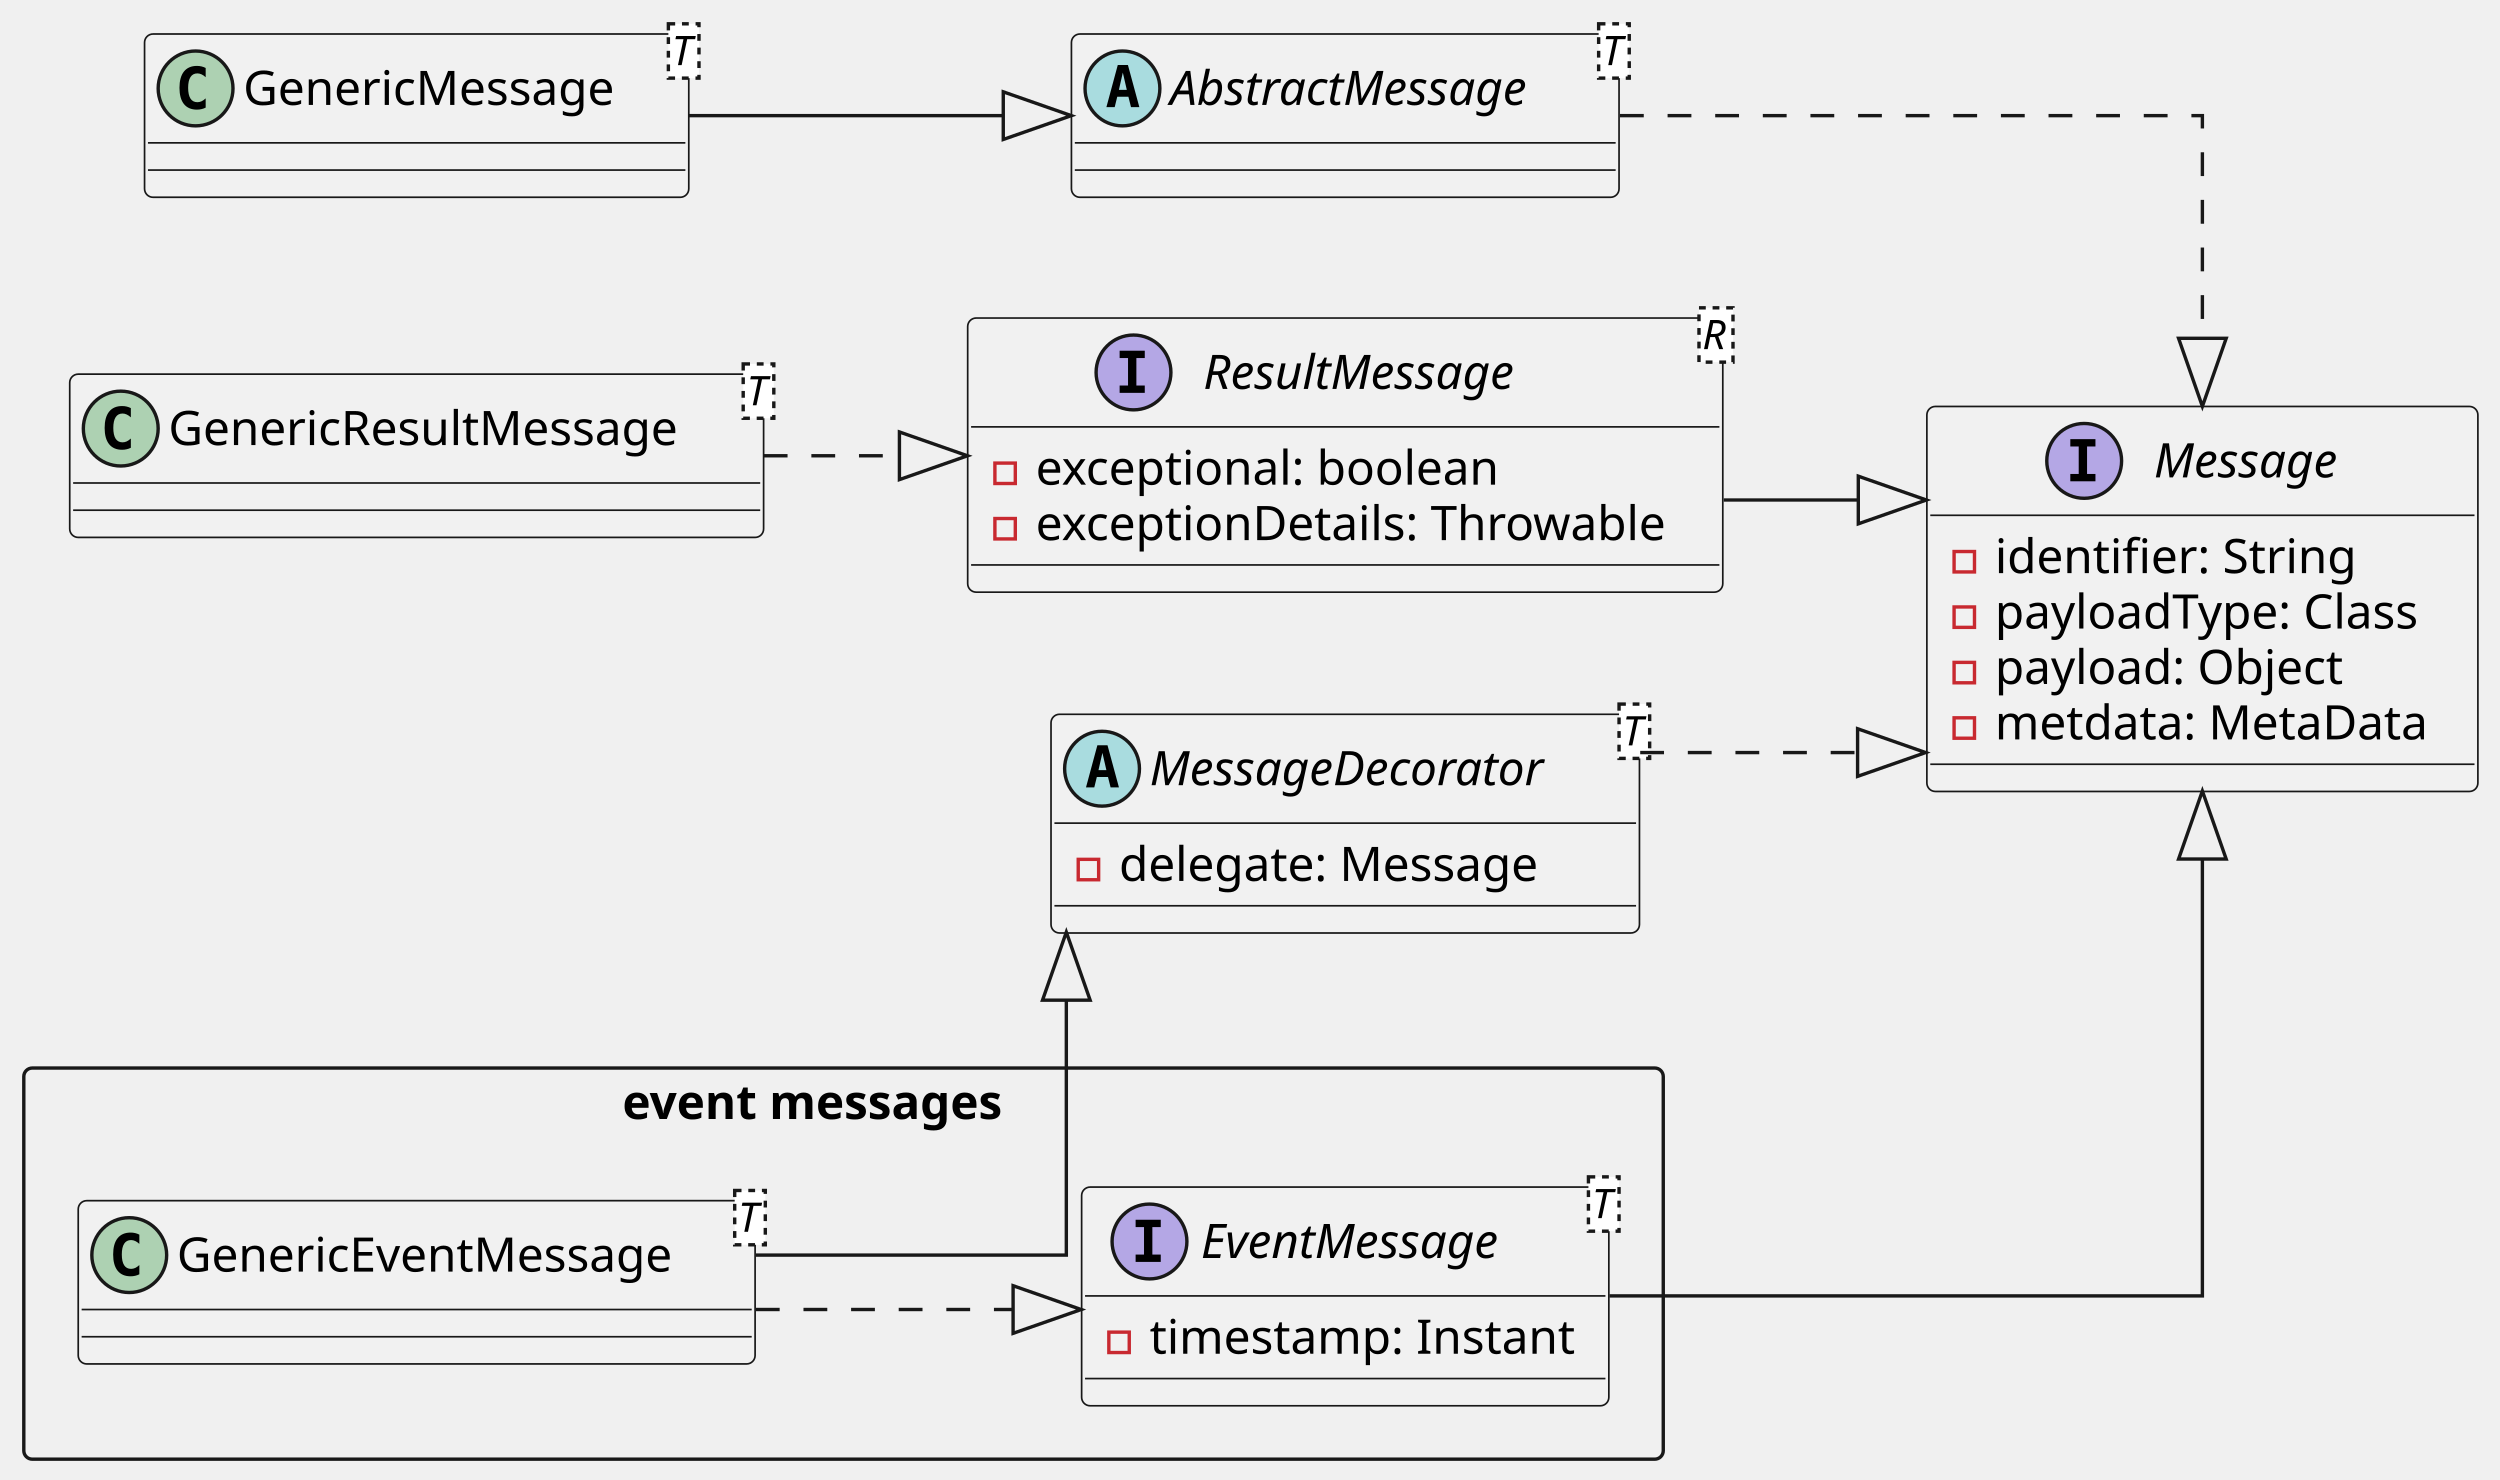
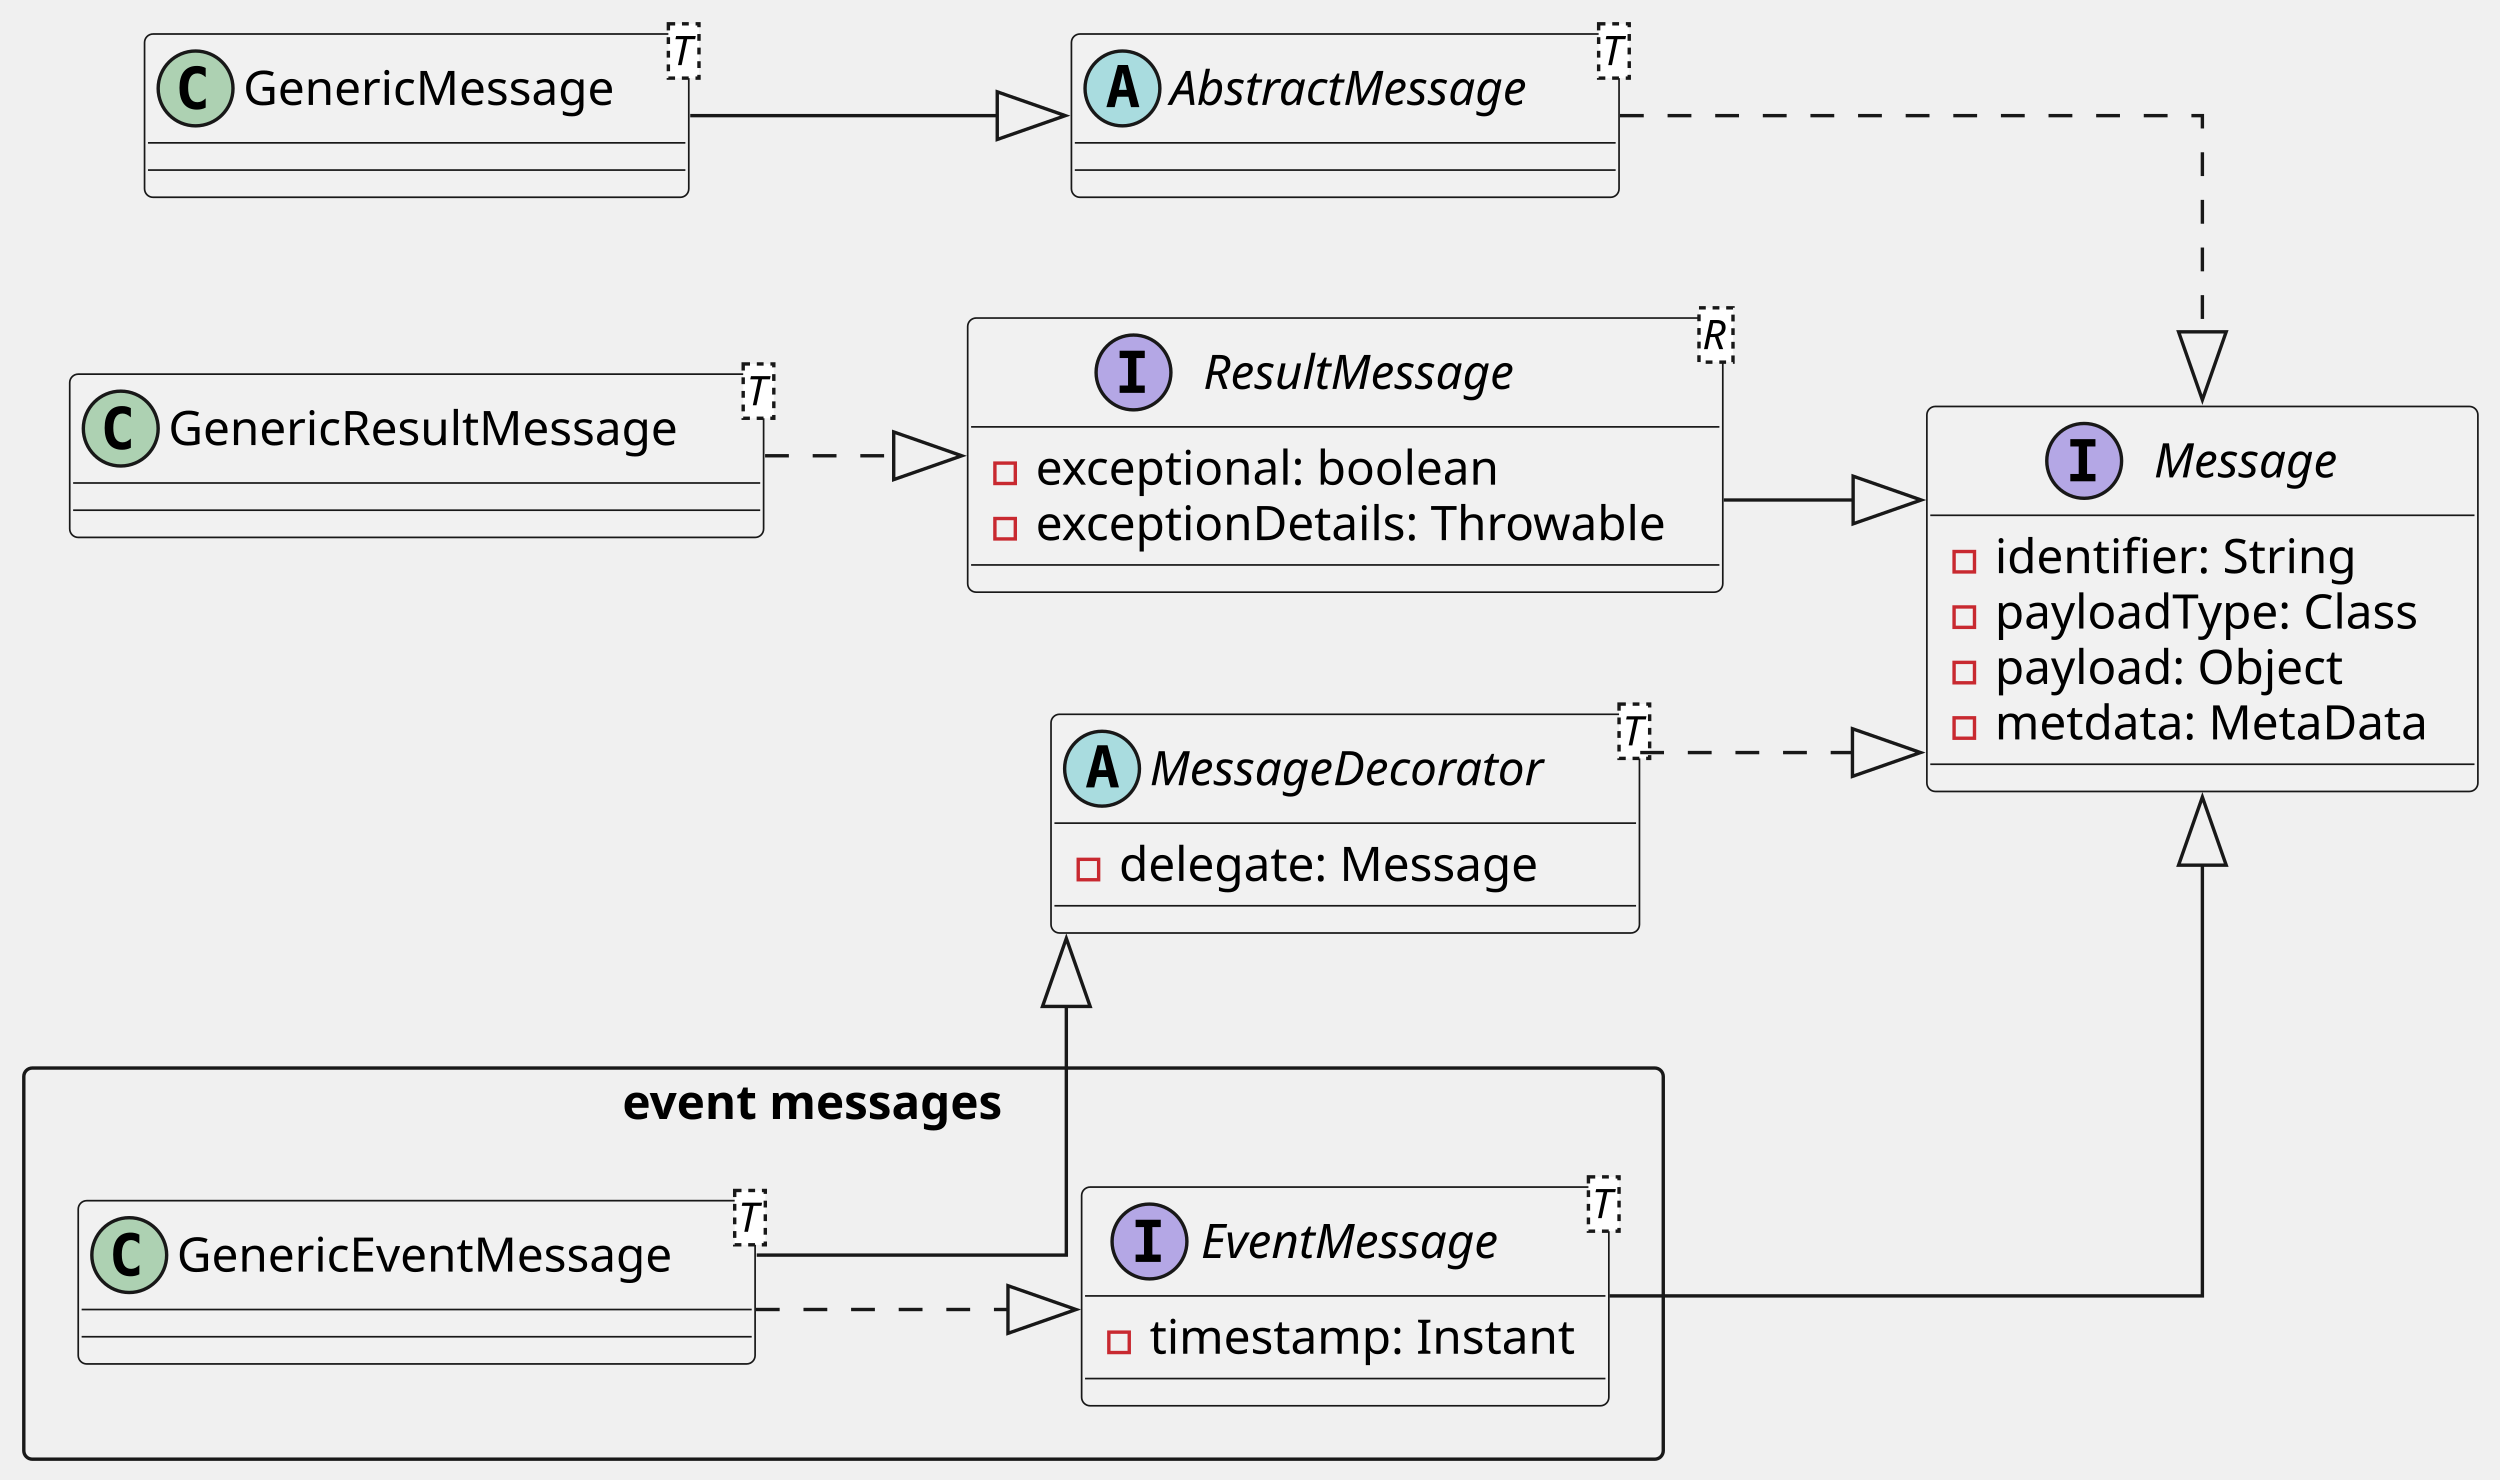
<svg xmlns="http://www.w3.org/2000/svg" contentStyleType="text/css" height="435px" preserveAspectRatio="none" style="width:735px;height:435px;background:#FFFFFF;" version="1.1" viewBox="0 0 735 435" width="735px" zoomAndPan="magnify">
  <defs />
  <g>
    <g id="cluster_event messages">
      <rect fill="none" height="115" rx="2.5" ry="2.5" style="stroke:#181818;stroke-width:1.0;" width="482" x="7" y="314" />
      <text fill="#000000" font-family="sans-serif" font-size="14" font-weight="bold" lengthAdjust="spacing" textLength="130" x="183" y="328.995">event messages</text>
    </g>
    <g id="elem_Message">
      <rect codeLine="6" fill="#F1F1F1" height="113.188" id="Message" rx="2.5" ry="2.5" style="stroke:#181818;stroke-width:0.5;" width="162" x="566.5" y="119.5" />
      <ellipse cx="612.75" cy="135.5" fill="#B4A7E5" rx="11" ry="11" style="stroke:#181818;stroke-width:1.0;" />
      <path d="M608.672,131.266 L608.672,129.109 L616.062,129.109 L616.062,131.266 L613.594,131.266 L613.594,139.344 L616.062,139.344 L616.062,141.5 L608.672,141.5 L608.672,139.344 L611.141,139.344 L611.141,131.266 L608.672,131.266 Z " fill="#000000" />
      <text fill="#000000" font-family="sans-serif" font-size="14" font-style="italic" lengthAdjust="spacing" textLength="61" x="633.25" y="140.347">Message</text>
      <line style="stroke:#181818;stroke-width:0.5;" x1="567.5" x2="727.5" y1="151.5" y2="151.5" />
      <rect fill="none" height="6" style="stroke:#C82930;stroke-width:1.0;" width="6" x="574.5" y="162.148" />
      <text fill="#000000" font-family="sans-serif" font-size="14" lengthAdjust="spacing" textLength="108" x="586.5" y="168.495">identifier: String</text>
      <rect fill="none" height="6" style="stroke:#C82930;stroke-width:1.0;" width="6" x="574.5" y="178.445" />
      <text fill="#000000" font-family="sans-serif" font-size="14" lengthAdjust="spacing" textLength="133" x="586.5" y="184.792">payloadType: Class</text>
      <rect fill="none" height="6" style="stroke:#C82930;stroke-width:1.0;" width="6" x="574.5" y="194.742" />
      <text fill="#000000" font-family="sans-serif" font-size="14" lengthAdjust="spacing" textLength="107" x="586.5" y="201.089">payload: Object</text>
      <rect fill="none" height="6" style="stroke:#C82930;stroke-width:1.0;" width="6" x="574.5" y="211.039" />
      <text fill="#000000" font-family="sans-serif" font-size="14" lengthAdjust="spacing" textLength="136" x="586.5" y="217.386">metdata:  MetaData</text>
      <line style="stroke:#181818;stroke-width:0.5;" x1="567.5" x2="727.5" y1="224.688" y2="224.688" />
    </g>
    <g id="elem_ResultMessage">
      <rect codeLine="13" fill="#F1F1F1" height="80.594" id="ResultMessage" rx="2.5" ry="2.5" style="stroke:#181818;stroke-width:0.5;" width="222" x="284.5" y="93.5" />
      <ellipse cx="333.25" cy="109.5" fill="#B4A7E5" rx="11" ry="11" style="stroke:#181818;stroke-width:1.0;" />
      <path d="M329.172,105.266 L329.172,103.109 L336.562,103.109 L336.562,105.266 L334.094,105.266 L334.094,113.344 L336.562,113.344 L336.562,115.5 L329.172,115.5 L329.172,113.344 L331.641,113.344 L331.641,105.266 L329.172,105.266 Z " fill="#000000" />
      <text fill="#000000" font-family="sans-serif" font-size="14" font-style="italic" lengthAdjust="spacing" textLength="104" x="353.75" y="114.347">ResultMessage</text>
      <rect fill="#FFFFFF" height="15.969" style="stroke:#181818;stroke-width:1.0;stroke-dasharray:2.0,2.0;" width="10" x="499.5" y="90.5" />
      <text fill="#000000" font-family="sans-serif" font-size="12" font-style="italic" lengthAdjust="spacing" textLength="8" x="500.5" y="102.639">R</text>
      <line style="stroke:#181818;stroke-width:0.5;" x1="285.5" x2="505.5" y1="125.5" y2="125.5" />
      <rect fill="none" height="6" style="stroke:#C82930;stroke-width:1.0;" width="6" x="292.5" y="136.148" />
      <text fill="#000000" font-family="sans-serif" font-size="14" lengthAdjust="spacing" textLength="144" x="304.5" y="142.495">exceptional: boolean</text>
      <rect fill="none" height="6" style="stroke:#C82930;stroke-width:1.0;" width="6" x="292.5" y="152.445" />
      <text fill="#000000" font-family="sans-serif" font-size="14" lengthAdjust="spacing" textLength="196" x="304.5" y="158.792">exceptionDetails: Throwable</text>
      <line style="stroke:#181818;stroke-width:0.5;" x1="285.5" x2="505.5" y1="166.094" y2="166.094" />
    </g>
    <g id="elem_AbstractMessage">
      <rect codeLine="18" fill="#F1F1F1" height="48" id="AbstractMessage" rx="2.5" ry="2.5" style="stroke:#181818;stroke-width:0.5;" width="161" x="315" y="10" />
      <ellipse cx="330" cy="26" fill="#A9DCDF" rx="11" ry="11" style="stroke:#181818;stroke-width:1.0;" />
      <path d="M330.109,21.344 L328.953,26.422 L331.281,26.422 L330.109,21.344 Z M328.625,19.109 L331.609,19.109 L334.969,31.5 L332.516,31.5 L331.75,28.438 L328.469,28.438 L327.719,31.5 L325.281,31.5 L328.625,19.109 Z " fill="#000000" />
      <text fill="#000000" font-family="sans-serif" font-size="14" font-style="italic" lengthAdjust="spacing" textLength="118" x="344" y="30.847">AbstractMessage</text>
      <rect fill="#FFFFFF" height="15.969" style="stroke:#181818;stroke-width:1.0;stroke-dasharray:2.0,2.0;" width="9" x="470" y="7" />
      <text fill="#000000" font-family="sans-serif" font-size="12" font-style="italic" lengthAdjust="spacing" textLength="7" x="471" y="19.139">T</text>
      <line style="stroke:#181818;stroke-width:0.5;" x1="316" x2="475" y1="42" y2="42" />
      <line style="stroke:#181818;stroke-width:0.5;" x1="316" x2="475" y1="50" y2="50" />
    </g>
    <g id="elem_GenericMessage">
      <rect codeLine="19" fill="#F1F1F1" height="48" id="GenericMessage" rx="2.5" ry="2.5" style="stroke:#181818;stroke-width:0.5;" width="160" x="42.5" y="10" />
      <ellipse cx="57.5" cy="26" fill="#ADD1B2" rx="11" ry="11" style="stroke:#181818;stroke-width:1.0;" />
      <path d="M60.469,31.641 Q59.891,31.938 59.25,32.078 Q58.609,32.234 57.906,32.234 Q55.406,32.234 54.078,30.594 Q52.766,28.938 52.766,25.812 Q52.766,22.688 54.078,21.031 Q55.406,19.375 57.906,19.375 Q58.609,19.375 59.25,19.531 Q59.906,19.688 60.469,19.984 L60.469,22.703 Q59.844,22.125 59.25,21.859 Q58.656,21.578 58.031,21.578 Q56.688,21.578 56,22.656 Q55.312,23.719 55.312,25.812 Q55.312,27.906 56,28.984 Q56.688,30.047 58.031,30.047 Q58.656,30.047 59.25,29.781 Q59.844,29.5 60.469,28.922 L60.469,31.641 Z " fill="#000000" />
      <text fill="#000000" font-family="sans-serif" font-size="14" lengthAdjust="spacing" textLength="117" x="71.5" y="30.847">GenericMessage</text>
      <rect fill="#FFFFFF" height="15.969" style="stroke:#181818;stroke-width:1.0;stroke-dasharray:2.0,2.0;" width="9" x="196.5" y="7" />
      <text fill="#000000" font-family="sans-serif" font-size="12" font-style="italic" lengthAdjust="spacing" textLength="7" x="197.5" y="19.139">T</text>
      <line style="stroke:#181818;stroke-width:0.5;" x1="43.5" x2="201.5" y1="42" y2="42" />
      <line style="stroke:#181818;stroke-width:0.5;" x1="43.5" x2="201.5" y1="50" y2="50" />
    </g>
    <g id="elem_GenericResultMessage">
      <rect codeLine="20" fill="#F1F1F1" height="48" id="GenericResultMessage" rx="2.5" ry="2.5" style="stroke:#181818;stroke-width:0.5;" width="204" x="20.5" y="110" />
      <ellipse cx="35.5" cy="126" fill="#ADD1B2" rx="11" ry="11" style="stroke:#181818;stroke-width:1.0;" />
      <path d="M38.469,131.641 Q37.891,131.938 37.25,132.078 Q36.609,132.234 35.906,132.234 Q33.406,132.234 32.078,130.594 Q30.766,128.938 30.766,125.812 Q30.766,122.688 32.078,121.031 Q33.406,119.375 35.906,119.375 Q36.609,119.375 37.25,119.531 Q37.906,119.688 38.469,119.984 L38.469,122.703 Q37.844,122.125 37.25,121.859 Q36.656,121.578 36.031,121.578 Q34.688,121.578 34,122.656 Q33.312,123.719 33.312,125.812 Q33.312,127.906 34,128.984 Q34.688,130.047 36.031,130.047 Q36.656,130.047 37.25,129.781 Q37.844,129.5 38.469,128.922 L38.469,131.641 Z " fill="#000000" />
      <text fill="#000000" font-family="sans-serif" font-size="14" lengthAdjust="spacing" textLength="161" x="49.5" y="130.847">GenericResultMessage</text>
      <rect fill="#FFFFFF" height="15.969" style="stroke:#181818;stroke-width:1.0;stroke-dasharray:2.0,2.0;" width="9" x="218.5" y="107" />
      <text fill="#000000" font-family="sans-serif" font-size="12" font-style="italic" lengthAdjust="spacing" textLength="7" x="219.5" y="119.139">T</text>
      <line style="stroke:#181818;stroke-width:0.5;" x1="21.5" x2="223.5" y1="142" y2="142" />
      <line style="stroke:#181818;stroke-width:0.5;" x1="21.5" x2="223.5" y1="150" y2="150" />
    </g>
    <g id="elem_MessageDecorator">
      <rect codeLine="22" fill="#F1F1F1" height="64.297" id="MessageDecorator" rx="2.5" ry="2.5" style="stroke:#181818;stroke-width:0.5;" width="173" x="309" y="210" />
      <ellipse cx="324" cy="226" fill="#A9DCDF" rx="11" ry="11" style="stroke:#181818;stroke-width:1.0;" />
      <path d="M324.109,221.344 L322.953,226.422 L325.281,226.422 L324.109,221.344 Z M322.625,219.109 L325.609,219.109 L328.969,231.5 L326.516,231.5 L325.75,228.438 L322.469,228.438 L321.719,231.5 L319.281,231.5 L322.625,219.109 Z " fill="#000000" />
      <text fill="#000000" font-family="sans-serif" font-size="14" font-style="italic" lengthAdjust="spacing" textLength="130" x="338" y="230.847">MessageDecorator</text>
      <rect fill="#FFFFFF" height="15.969" style="stroke:#181818;stroke-width:1.0;stroke-dasharray:2.0,2.0;" width="9" x="476" y="207" />
      <text fill="#000000" font-family="sans-serif" font-size="12" font-style="italic" lengthAdjust="spacing" textLength="7" x="477" y="219.139">T</text>
      <line style="stroke:#181818;stroke-width:0.5;" x1="310" x2="481" y1="242" y2="242" />
      <rect fill="none" height="6" style="stroke:#C82930;stroke-width:1.0;" width="6" x="317" y="252.648" />
      <text fill="#000000" font-family="sans-serif" font-size="14" lengthAdjust="spacing" textLength="133" x="329" y="258.995">delegate: Message</text>
      <line style="stroke:#181818;stroke-width:0.5;" x1="310" x2="481" y1="266.297" y2="266.297" />
    </g>
    <g id="elem_EventMessage">
      <rect codeLine="39" fill="#F1F1F1" height="64.297" id="EventMessage" rx="2.5" ry="2.5" style="stroke:#181818;stroke-width:0.5;" width="155" x="318" y="349" />
      <ellipse cx="337.95" cy="365" fill="#B4A7E5" rx="11" ry="11" style="stroke:#181818;stroke-width:1.0;" />
      <path d="M333.872,360.766 L333.872,358.609 L341.262,358.609 L341.262,360.766 L338.794,360.766 L338.794,368.844 L341.262,368.844 L341.262,371 L333.872,371 L333.872,368.844 L336.341,368.844 L336.341,360.766 L333.872,360.766 Z " fill="#000000" />
      <text fill="#000000" font-family="sans-serif" font-size="14" font-style="italic" lengthAdjust="spacing" textLength="101" x="353.05" y="369.847">EventMessage</text>
      <rect fill="#FFFFFF" height="15.969" style="stroke:#181818;stroke-width:1.0;stroke-dasharray:2.0,2.0;" width="9" x="467" y="346" />
      <text fill="#000000" font-family="sans-serif" font-size="12" font-style="italic" lengthAdjust="spacing" textLength="7" x="468" y="358.139">T</text>
      <line style="stroke:#181818;stroke-width:0.5;" x1="319" x2="472" y1="381" y2="381" />
      <rect fill="none" height="6" style="stroke:#C82930;stroke-width:1.0;" width="6" x="326" y="391.648" />
      <text fill="#000000" font-family="sans-serif" font-size="14" lengthAdjust="spacing" textLength="129" x="338" y="397.995">timestamp: Instant</text>
      <line style="stroke:#181818;stroke-width:0.5;" x1="319" x2="472" y1="405.297" y2="405.297" />
    </g>
    <g id="elem_GenericEventMessage">
      <rect codeLine="43" fill="#F1F1F1" height="48" id="GenericEventMessage" rx="2.5" ry="2.5" style="stroke:#181818;stroke-width:0.5;" width="199" x="23" y="353" />
      <ellipse cx="38" cy="369" fill="#ADD1B2" rx="11" ry="11" style="stroke:#181818;stroke-width:1.0;" />
      <path d="M40.969,374.641 Q40.391,374.938 39.75,375.078 Q39.109,375.234 38.406,375.234 Q35.906,375.234 34.578,373.594 Q33.266,371.938 33.266,368.812 Q33.266,365.688 34.578,364.031 Q35.906,362.375 38.406,362.375 Q39.109,362.375 39.75,362.531 Q40.406,362.688 40.969,362.984 L40.969,365.703 Q40.344,365.125 39.75,364.859 Q39.156,364.578 38.531,364.578 Q37.188,364.578 36.5,365.656 Q35.812,366.719 35.812,368.812 Q35.812,370.906 36.5,371.984 Q37.188,373.047 38.531,373.047 Q39.156,373.047 39.75,372.781 Q40.344,372.5 40.969,371.922 L40.969,374.641 Z " fill="#000000" />
      <text fill="#000000" font-family="sans-serif" font-size="14" lengthAdjust="spacing" textLength="156" x="52" y="373.847">GenericEventMessage</text>
      <rect fill="#FFFFFF" height="15.969" style="stroke:#181818;stroke-width:1.0;stroke-dasharray:2.0,2.0;" width="9" x="216" y="350" />
      <text fill="#000000" font-family="sans-serif" font-size="12" font-style="italic" lengthAdjust="spacing" textLength="7" x="217" y="362.139">T</text>
      <line style="stroke:#181818;stroke-width:0.5;" x1="24" x2="221" y1="385" y2="385" />
      <line style="stroke:#181818;stroke-width:0.5;" x1="24" x2="221" y1="393" y2="393" />
    </g>
    <g id="link_AbstractMessage_Message">
-       <path codeLine="28" d="M476.27,34 C549.98,34 647.5,34 647.5,34 C647.5,34 647.5,99.47 647.5,99.47 " fill="none" id="AbstractMessage-to-Message" style="stroke:#181818;stroke-width:1.0;stroke-dasharray:7.0,7.0;" />
-       <polygon fill="none" points="654.5,99.47,647.5,119.47,640.5,99.47,654.5,99.47" style="stroke:#181818;stroke-width:1.0;" />
+       <path codeLine="28" d="M476.27,34 C549.98,34 647.5,34 647.5,34 C647.5,34 647.5,97.55 647.5,97.55 " fill="none" id="AbstractMessage-to-Message" style="stroke:#181818;stroke-width:1.0;stroke-dasharray:7.0,7.0;" />
+       <polygon fill="none" points="654.5,97.55,647.5,117.55,640.5,97.55,654.5,97.55" style="stroke:#181818;stroke-width:1.0;" />
    </g>
    <g id="link_MessageDecorator_Message">
-       <path codeLine="29" d="M482.22,221.25 C482.22,221.25 546.13,221.25 546.13,221.25 " fill="none" id="MessageDecorator-to-Message" style="stroke:#181818;stroke-width:1.0;stroke-dasharray:7.0,7.0;" />
-       <polygon fill="none" points="546.13,214.25,566.13,221.25,546.13,228.25,546.13,214.25" style="stroke:#181818;stroke-width:1.0;" />
+       <path codeLine="29" d="M482.22,221.25 C482.22,221.25 544.62,221.25 544.62,221.25 " fill="none" id="MessageDecorator-to-Message" style="stroke:#181818;stroke-width:1.0;stroke-dasharray:7.0,7.0;" />
+       <polygon fill="none" points="544.62,214.25,564.62,221.25,544.62,228.25,544.62,214.25" style="stroke:#181818;stroke-width:1.0;" />
    </g>
    <g id="link_ResultMessage_Message">
-       <path codeLine="30" d="M506.76,147 C506.76,147 546.34,147 546.34,147 " fill="none" id="ResultMessage-to-Message" style="stroke:#181818;stroke-width:1.0;" />
-       <polygon fill="none" points="546.34,140,566.34,147,546.34,154,546.34,140" style="stroke:#181818;stroke-width:1.0;" />
+       <path codeLine="30" d="M506.76,147 C506.76,147 544.82,147 544.82,147 " fill="none" id="ResultMessage-to-Message" style="stroke:#181818;stroke-width:1.0;" />
+       <polygon fill="none" points="544.82,140,564.82,147,544.82,154,544.82,140" style="stroke:#181818;stroke-width:1.0;" />
    </g>
    <g id="link_GenericMessage_AbstractMessage">
-       <path codeLine="31" d="M202.56,34 C202.56,34 294.96,34 294.96,34 " fill="none" id="GenericMessage-to-AbstractMessage" style="stroke:#181818;stroke-width:1.0;" />
-       <polygon fill="none" points="294.96,27,314.96,34,294.96,41,294.96,27" style="stroke:#181818;stroke-width:1.0;" />
+       <path codeLine="31" d="M202.93,34 C202.93,34 293.19,34 293.19,34 " fill="none" id="GenericMessage-to-AbstractMessage" style="stroke:#181818;stroke-width:1.0;" />
+       <polygon fill="none" points="293.19,27,313.19,34,293.19,41,293.19,27" style="stroke:#181818;stroke-width:1.0;" />
    </g>
    <g id="link_GenericResultMessage_ResultMessage">
-       <path codeLine="32" d="M224.54,134 C224.54,134 264.43,134 264.43,134 " fill="none" id="GenericResultMessage-to-ResultMessage" style="stroke:#181818;stroke-width:1.0;stroke-dasharray:7.0,7.0;" />
-       <polygon fill="none" points="264.43,127,284.43,134,264.43,141,264.43,127" style="stroke:#181818;stroke-width:1.0;" />
+       <path codeLine="32" d="M224.93,134 C224.93,134 262.75,134 262.75,134 " fill="none" id="GenericResultMessage-to-ResultMessage" style="stroke:#181818;stroke-width:1.0;stroke-dasharray:7.0,7.0;" />
+       <polygon fill="none" points="262.75,127,282.75,134,262.75,141,262.75,127" style="stroke:#181818;stroke-width:1.0;" />
    </g>
    <g id="link_EventMessage_Message">
-       <path codeLine="47" d="M473.16,381 C547.21,381 647.5,381 647.5,381 C647.5,381 647.5,252.56 647.5,252.56 " fill="none" id="EventMessage-to-Message" style="stroke:#181818;stroke-width:1.0;" />
-       <polygon fill="none" points="640.5,252.56,647.5,232.56,654.5,252.56,640.5,252.56" style="stroke:#181818;stroke-width:1.0;" />
+       <path codeLine="47" d="M473.16,381 C547.21,381 647.5,381 647.5,381 C647.5,381 647.5,254.35 647.5,254.35 " fill="none" id="EventMessage-to-Message" style="stroke:#181818;stroke-width:1.0;" />
+       <polygon fill="none" points="640.5,254.35,647.5,234.35,654.5,254.35,640.5,254.35" style="stroke:#181818;stroke-width:1.0;" />
    </g>
    <g id="link_GenericEventMessage_EventMessage">
-       <path codeLine="48" d="M222.22,385 C222.22,385 297.85,385 297.85,385 " fill="none" id="GenericEventMessage-to-EventMessage" style="stroke:#181818;stroke-width:1.0;stroke-dasharray:7.0,7.0;" />
-       <polygon fill="none" points="297.85,378,317.85,385,297.85,392,297.85,378" style="stroke:#181818;stroke-width:1.0;" />
+       <path codeLine="48" d="M222.22,385 C222.22,385 296.34,385 296.34,385 " fill="none" id="GenericEventMessage-to-EventMessage" style="stroke:#181818;stroke-width:1.0;stroke-dasharray:7.0,7.0;" />
+       <polygon fill="none" points="296.34,378,316.34,385,296.34,392,296.34,378" style="stroke:#181818;stroke-width:1.0;" />
    </g>
    <g id="link_GenericEventMessage_MessageDecorator">
-       <path codeLine="49" d="M222.2,369 C268.51,369 313.5,369 313.5,369 C313.5,369 313.5,294.05 313.5,294.05 " fill="none" id="GenericEventMessage-to-MessageDecorator" style="stroke:#181818;stroke-width:1.0;" />
-       <polygon fill="none" points="306.5,294.05,313.5,274.05,320.5,294.05,306.5,294.05" style="stroke:#181818;stroke-width:1.0;" />
+       <path codeLine="49" d="M222.48,369 C268.69,369 313.5,369 313.5,369 C313.5,369 313.5,295.89 313.5,295.89 " fill="none" id="GenericEventMessage-to-MessageDecorator" style="stroke:#181818;stroke-width:1.0;" />
+       <polygon fill="none" points="306.5,295.89,313.5,275.89,320.5,295.89,306.5,295.89" style="stroke:#181818;stroke-width:1.0;" />
    </g>
  </g>
</svg>
